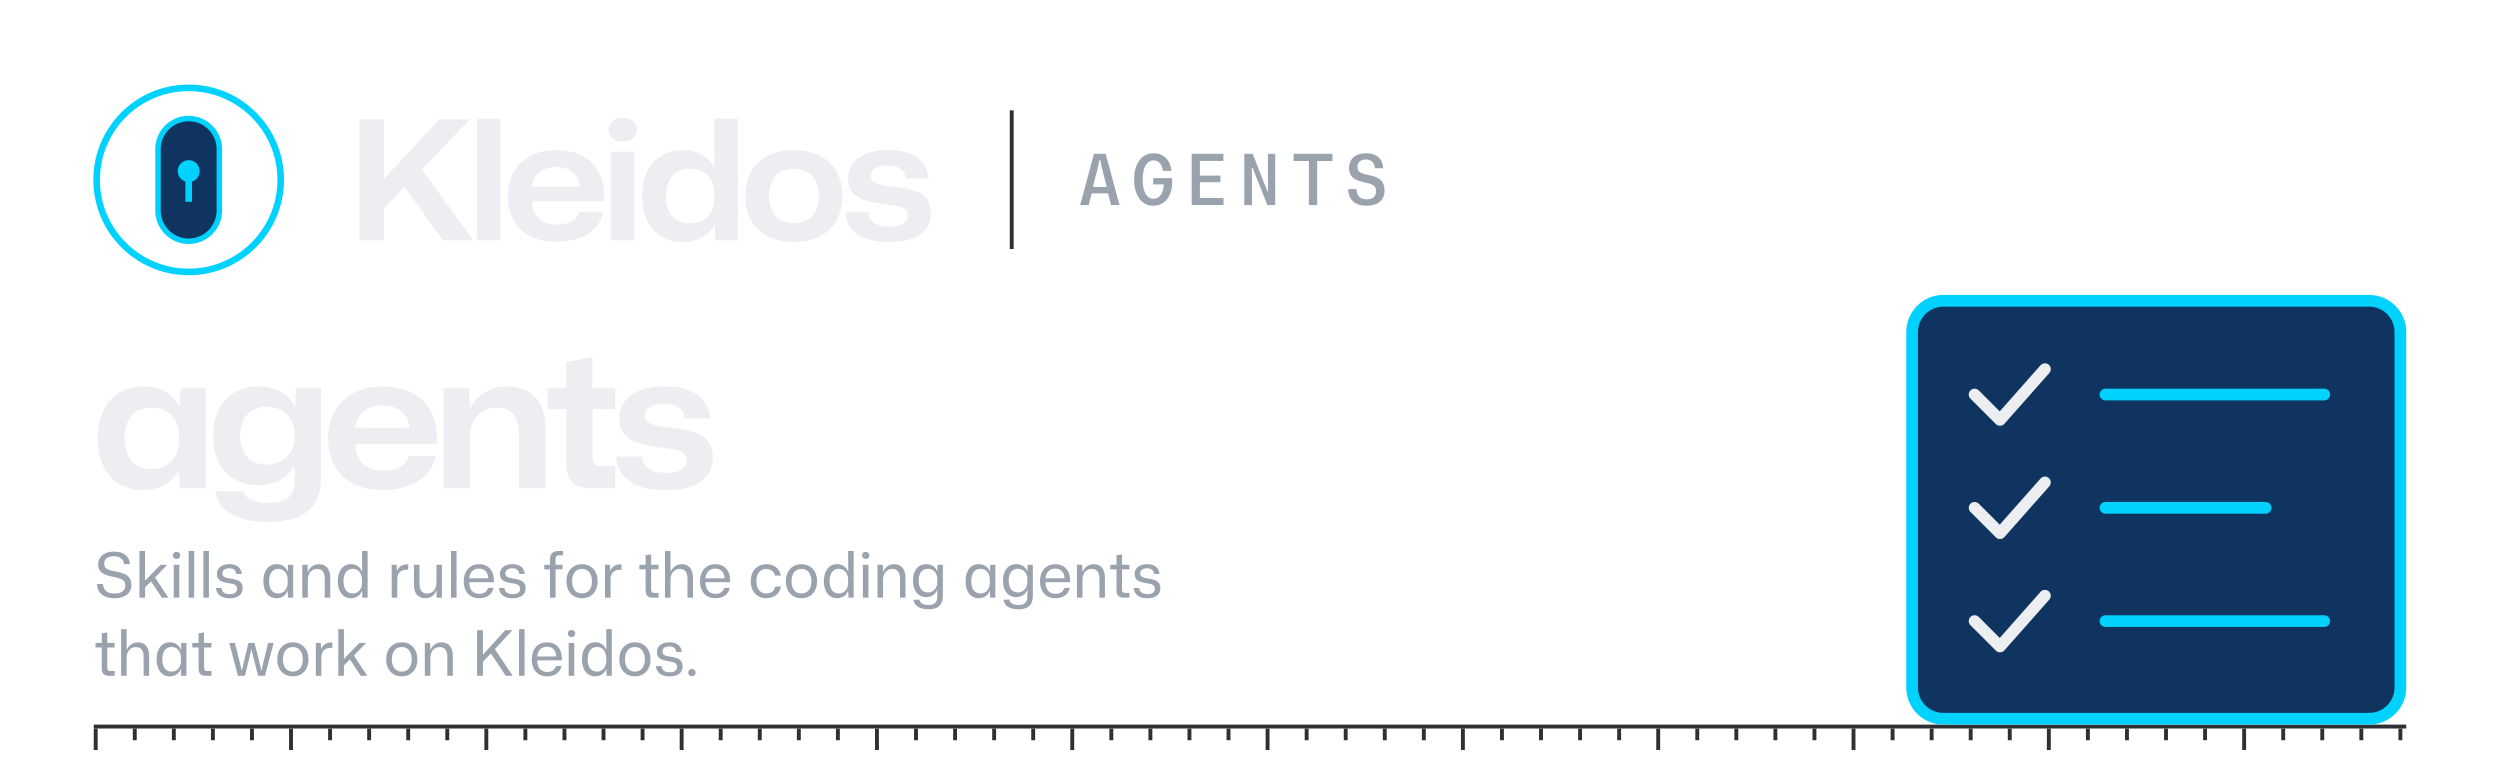
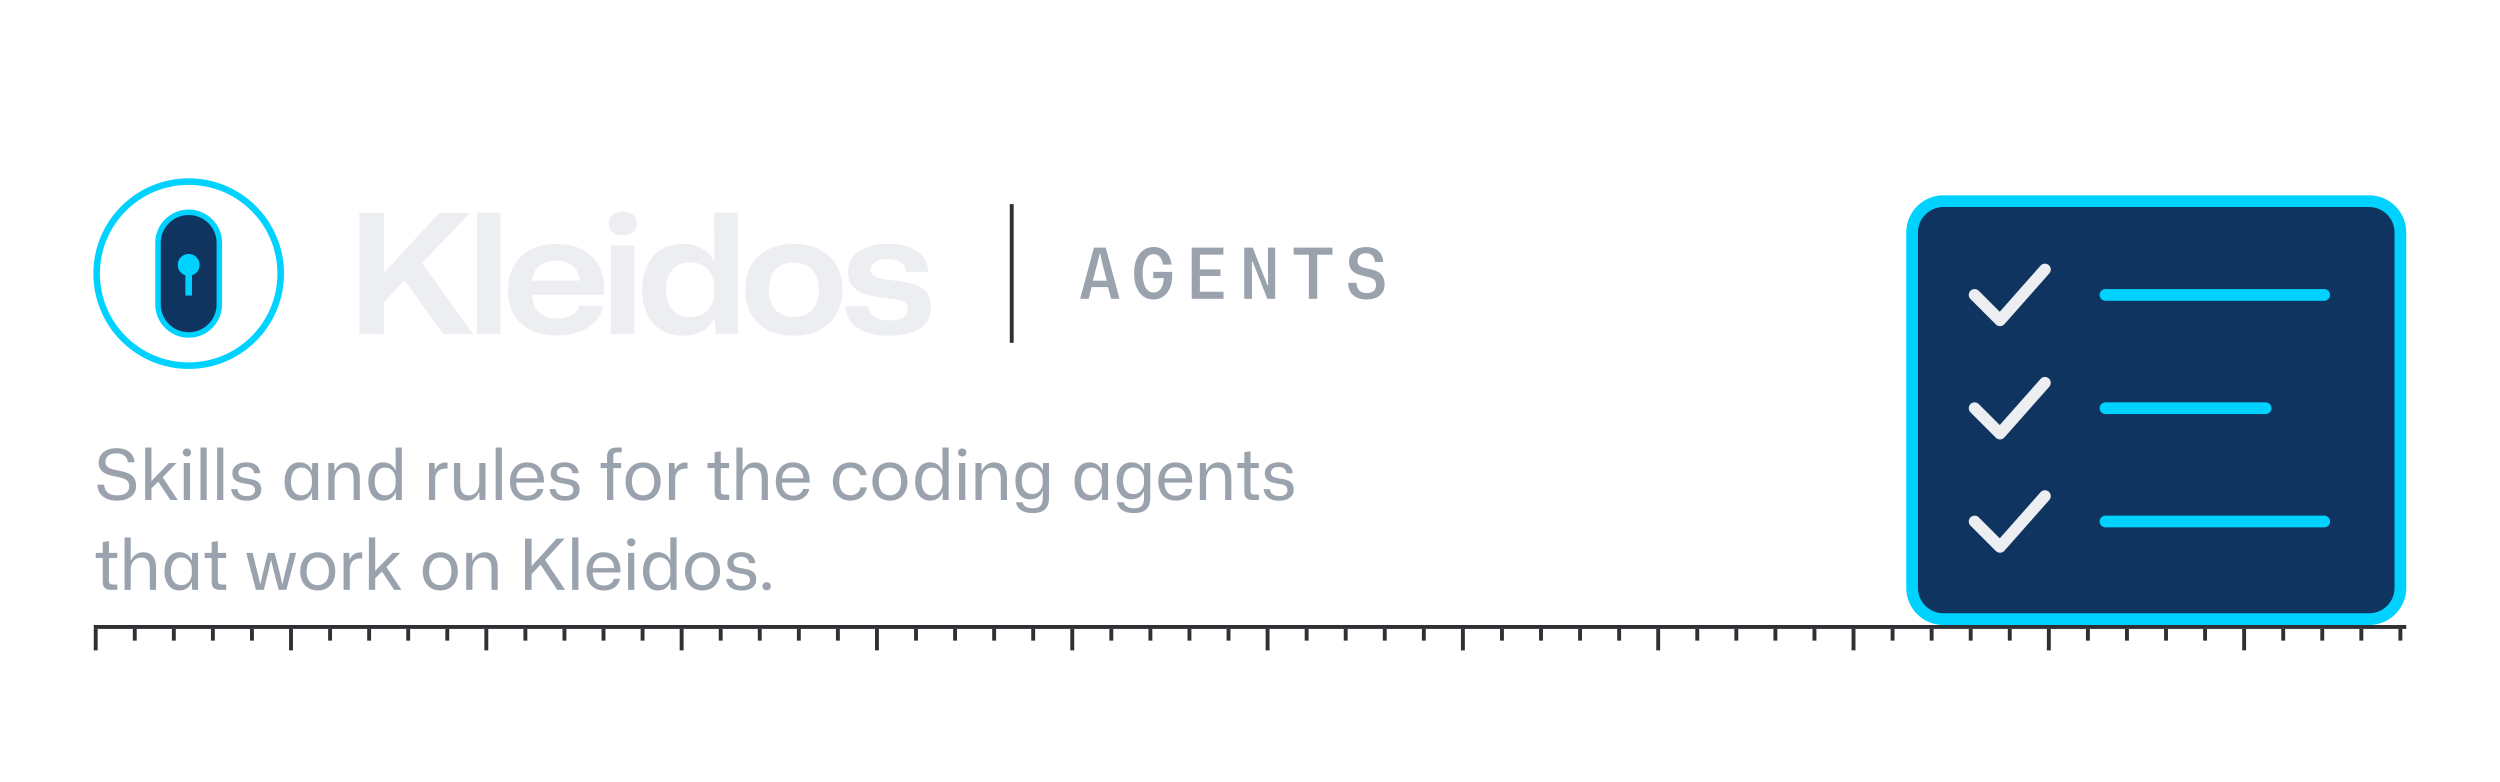
<svg xmlns="http://www.w3.org/2000/svg" viewBox="0 0 2560 800" width="1280" height="400" role="img" aria-labelledby="kl-readme-agents-dark-t kl-readme-agents-dark-d" lang="en">
  <g id="content">
-     <g id="lockup" transform="translate(81 72) scale(0.17)">
+     <g id="lockup" transform="translate(81 168) scale(0.17)">
      <g class="mark" transform="translate(660 660) scale(13.2)">
        <circle cx="0" cy="0" r="42" fill="none" stroke="#00D2FF" stroke-width="3" />
        <rect x="-14" y="-28" width="28" height="56" rx="14" fill="#0F3460" />
        <rect x="-14" y="-28" width="28" height="56" rx="14" fill="none" stroke="#00D2FF" stroke-width="2.5" />
        <circle cx="0" cy="-4" r="5" fill="#00D2FF" />
        <rect x="-1.5" y="-4" width="3" height="14" fill="#00D2FF" />
      </g>
      <path class="lettering" fill="#eceef1" transform="translate(1640 1024) scale(1 -1)" d="M321 323 186 181V358L529 729H714L425 427L734 0H552ZM48 729H196V0H48ZM757 732H898V0H757ZM943 264Q943 349 978.5 412Q1014 475 1080 509Q1146 543 1234 543Q1332 543 1399 504.5Q1466 466 1497.5 397Q1529 328 1522 236H1027L1091 258Q1083 180 1123 137Q1163 94 1239 94Q1291 94 1327 114.5Q1363 135 1374 171H1517Q1506 115 1468 74.5Q1430 34 1370.5 12.5Q1311 -9 1236 -9Q1145 -9 1078.5 25Q1012 59 977.5 120.5Q943 182 943 264ZM1078 321 1386 322 1377 309Q1376 371 1337.5 406.5Q1299 442 1233 442Q1189 442 1156.5 425.5Q1124 409 1105.5 379Q1087 349 1086 309ZM1563 534H1705V0H1563ZM1550 667Q1550 698 1573.5 718Q1597 738 1635 738Q1673 738 1696.5 718Q1720 698 1720 667Q1720 635 1696.5 615Q1673 595 1634 595Q1596 595 1573 615Q1550 635 1550 667ZM1752 267Q1752 351 1782 413.5Q1812 476 1867 509.5Q1922 543 1995 543Q2061 543 2111.5 515Q2162 487 2184 438H2187L2186 732H2328V0H2193L2189 95H2186Q2164 46 2113.5 18Q2063 -10 1994 -10Q1922 -10 1867 23.5Q1812 57 1782 119.5Q1752 182 1752 267ZM2186 250V283Q2186 326 2168.5 359.5Q2151 393 2118.5 412.5Q2086 432 2041 432Q1972 432 1933.5 388Q1895 344 1895 267Q1895 189 1933 145.5Q1971 102 2040 102Q2084 102 2117.5 120.5Q2151 139 2168.5 173Q2186 207 2186 250ZM2373 266Q2373 351 2408.5 413.5Q2444 476 2510 509.5Q2576 543 2665 543Q2753 543 2819.5 510Q2886 477 2922 414.5Q2958 352 2958 266Q2958 183 2922.5 120.5Q2887 58 2821 24Q2755 -10 2665 -10Q2578 -10 2511.5 23Q2445 56 2409 118.5Q2373 181 2373 266ZM2816 266Q2816 318 2798 355Q2780 392 2746 411.5Q2712 431 2665 431Q2619 431 2585 412Q2551 393 2533 355.5Q2515 318 2515 266Q2515 215 2533 178Q2551 141 2585 122Q2619 103 2665 103Q2712 103 2746 122Q2780 141 2798 177.5Q2816 214 2816 266ZM2975 169H3114Q3118 125 3150.5 103.5Q3183 82 3241 82Q3295 82 3323 99Q3351 116 3351 147Q3351 171 3339 184Q3327 197 3301.5 203.5Q3276 210 3223 216Q3138 226 3088.5 243.5Q3039 261 3015.5 292.5Q2992 324 2992 376Q2992 427 3021.5 464.5Q3051 502 3106 523Q3161 544 3237 544Q3308 544 3360.5 524Q3413 504 3442.5 465.5Q3472 427 3477 373H3340Q3336 413 3308 432Q3280 451 3232 451Q3184 451 3156.5 434.5Q3129 418 3129 388Q3129 367 3142.5 355Q3156 343 3183 336Q3210 329 3265 323Q3349 314 3397 297Q3445 280 3468 247Q3491 214 3491 160Q3491 79 3425 34.5Q3359 -10 3236 -10Q3156 -10 3098.5 11.5Q3041 33 3009.5 73Q2978 113 2975 169Z" />
    </g>
-     <line id="hairline" x1="1036" y1="113" x2="1036" y2="255" stroke="#2e3033" stroke-width="4" />
+     <line id="hairline" x1="1036" y1="209" x2="1036" y2="351" stroke="#2e3033" stroke-width="4" />
    <g id="label" aria-label="AGENTS">
-       <path fill="#9aa3ad" transform="translate(1104 210) scale(0.072 -0.072)" d="M392 729 589 0H468L425 166H192L150 0H29L225 729ZM334 542 315 641H304L283 542L210 258H408ZM796 364Q796 479 830.5 563Q865 647 927.5 692Q990 737 1073 737Q1146 737 1200.5 706Q1255 675 1288 618.5Q1321 562 1328 487H1206Q1197 558 1162 597Q1127 636 1073 636Q1026 636 991 604.5Q956 573 937 512Q918 451 918 365Q918 278 936.5 216.5Q955 155 989.5 122.5Q1024 90 1072 90Q1116 90 1149 116.5Q1182 143 1200 192Q1218 241 1218 309Q1218 327 1216 343L1267 294H1068V383H1338V326Q1338 224 1304 148.5Q1270 73 1209 32Q1148 -9 1069 -9Q984 -9 923 37.5Q862 84 829 168.5Q796 253 796 364ZM2066 729V628H1732V419H2024V325H1732V101H2068V0H1615V729ZM2483 729 2691 197H2702L2699 430V729H2803V0H2691L2482 528H2470L2473 310V0H2363V729ZM3065 627V729H3617V627H3400V0H3282V627ZM3840 228H3959Q3961 158 3997 120Q4033 82 4104 82Q4166 82 4201.5 110.5Q4237 139 4237 193Q4237 234 4222 257.5Q4207 281 4173 295.5Q4139 310 4076 322Q3998 338 3950 362Q3902 386 3877.5 426Q3853 466 3853 527Q3853 625 3918.5 681Q3984 737 4098 737Q4171 737 4225 711Q4279 685 4308 636.5Q4337 588 4338 524H4220Q4218 583 4184.5 615.5Q4151 648 4091 648Q4036 648 4004.5 620Q3973 592 3973 543Q3973 507 3987.5 486Q4002 465 4037 451.5Q4072 438 4139 425Q4213 411 4259.5 387Q4306 363 4332 318Q4358 273 4358 203Q4358 106 4291 48.5Q4224 -9 4100 -9Q4015 -9 3957 21Q3899 51 3870 103.5Q3841 156 3840 228Z" />
-     </g>
-     <g id="title" aria-label="agents">
-       <path fill="#eceef1" transform="translate(96 500) scale(0.192 -0.192)" d="M21 267Q21 351 51 413.5Q81 476 135.5 509.5Q190 543 262 543Q332 543 382.5 514.5Q433 486 456 437H458L463 534H597V0H459L456 99H454Q431 48 379.5 19.5Q328 -9 262 -9Q189 -9 134.5 24Q80 57 50.5 120Q21 183 21 267ZM455 251V283Q455 324 437 358Q419 392 385.5 411.5Q352 431 308 431Q241 431 202.5 388.5Q164 346 164 267Q164 215 181.5 178Q199 141 231.5 121.5Q264 102 308 102Q352 102 385.5 122Q419 142 437 176Q455 210 455 251ZM649 -16H799Q808 -48 841.5 -63.5Q875 -79 932 -79Q1003 -79 1037 -51.5Q1071 -24 1071 34V121H1069Q1046 72 994.5 44.5Q943 17 875 17Q804 17 749.5 48.5Q695 80 666 139.5Q637 199 637 279Q637 360 667 419.5Q697 479 751.5 511Q806 543 877 543Q944 543 995 515.5Q1046 488 1071 439H1074L1078 534H1212V54Q1212 -27 1179.5 -78.5Q1147 -130 1083.5 -154.5Q1020 -179 926 -179Q803 -179 731 -136.5Q659 -94 649 -16ZM1071 268V292Q1071 332 1052.5 364.5Q1034 397 1000.5 416Q967 435 925 435Q880 435 847.5 416.5Q815 398 797.5 363Q780 328 780 280Q780 206 818 166Q856 126 923 126Q966 126 999.5 145Q1033 164 1052 196.5Q1071 229 1071 268ZM1250 264Q1250 349 1285.5 412Q1321 475 1387 509Q1453 543 1541 543Q1639 543 1706 504.5Q1773 466 1804.5 397Q1836 328 1829 236H1334L1398 258Q1390 180 1430 137Q1470 94 1546 94Q1598 94 1634 114.5Q1670 135 1681 171H1824Q1813 115 1775 74.5Q1737 34 1677.5 12.5Q1618 -9 1543 -9Q1452 -9 1385.5 25Q1319 59 1284.5 120.5Q1250 182 1250 264ZM1385 321 1693 322 1684 309Q1683 371 1644.5 406.5Q1606 442 1540 442Q1496 442 1463.5 425.5Q1431 409 1412.5 379Q1394 349 1393 309ZM1866 534H2002L2007 427H2010Q2035 481 2086 512Q2137 543 2201 543Q2300 543 2355 486Q2410 429 2410 307V0H2268V277Q2268 355 2240 392.5Q2212 430 2150 430Q2108 430 2075.5 411Q2043 392 2025 357.5Q2007 323 2007 278V0H1866ZM2520 133V423H2420V534H2520V675L2659 699V534H2782V423H2660V166Q2660 140 2671.5 129Q2683 118 2708 118H2782V0H2652Q2585 0 2552.5 33Q2520 66 2520 133ZM2786 169H2925Q2929 125 2961.5 103.5Q2994 82 3052 82Q3106 82 3134 99Q3162 116 3162 147Q3162 171 3150 184Q3138 197 3112.5 203.5Q3087 210 3034 216Q2949 226 2899.5 243.5Q2850 261 2826.5 292.5Q2803 324 2803 376Q2803 427 2832.5 464.5Q2862 502 2917 523Q2972 544 3048 544Q3119 544 3171.5 524Q3224 504 3253.5 465.5Q3283 427 3288 373H3151Q3147 413 3119 432Q3091 451 3043 451Q2995 451 2967.5 434.5Q2940 418 2940 388Q2940 367 2953.5 355Q2967 343 2994 336Q3021 329 3076 323Q3160 314 3208 297Q3256 280 3279 247Q3302 214 3302 160Q3302 79 3236 34.5Q3170 -10 3047 -10Q2967 -10 2909.5 11.5Q2852 33 2820.5 73Q2789 113 2786 169Z" />
+       <path fill="#9aa3ad" transform="translate(1104 306) scale(0.072 -0.072)" d="M392 729 589 0H468L425 166H192L150 0H29L225 729ZM334 542 315 641H304L283 542L210 258H408ZM796 364Q796 479 830.5 563Q865 647 927.5 692Q990 737 1073 737Q1146 737 1200.5 706Q1255 675 1288 618.5Q1321 562 1328 487H1206Q1197 558 1162 597Q1127 636 1073 636Q1026 636 991 604.5Q956 573 937 512Q918 451 918 365Q918 278 936.5 216.5Q955 155 989.5 122.5Q1024 90 1072 90Q1116 90 1149 116.5Q1182 143 1200 192Q1218 241 1218 309Q1218 327 1216 343L1267 294H1068V383H1338V326Q1338 224 1304 148.5Q1270 73 1209 32Q1148 -9 1069 -9Q984 -9 923 37.5Q862 84 829 168.5Q796 253 796 364ZM2066 729V628H1732V419H2024V325H1732V101H2068V0H1615V729ZM2483 729 2691 197H2702L2699 430V729H2803V0H2691L2482 528H2470L2473 310V0H2363V729ZM3065 627V729H3617V627H3400V0H3282V627ZM3840 228H3959Q3961 158 3997 120Q4033 82 4104 82Q4166 82 4201.5 110.5Q4237 139 4237 193Q4237 234 4222 257.5Q4207 281 4173 295.5Q4139 310 4076 322Q3998 338 3950 362Q3902 386 3877.5 426Q3853 466 3853 527Q3853 625 3918.5 681Q3984 737 4098 737Q4171 737 4225 711Q4279 685 4308 636.5Q4337 588 4338 524H4220Q4218 583 4184.5 615.5Q4151 648 4091 648Q4036 648 4004.5 620Q3973 592 3973 543Q3973 507 3987.5 486Q4002 465 4037 451.5Q4072 438 4139 425Q4213 411 4259.5 387Q4306 363 4332 318Q4358 273 4358 203Q4358 106 4291 48.5Q4224 -9 4100 -9Q4015 -9 3957 21Q3899 51 3870 103.5Q3841 156 3840 228Z" />
    </g>
    <g id="line.0" aria-label="Skills and rules for the coding agents">
-       <path fill="#9aa3ad" transform="translate(96 612) scale(0.064 -0.064)" d="M51 218H147Q153 145 198.5 105.5Q244 66 334 66Q414 66 459.5 99Q505 132 505 192Q505 235 486.5 261Q468 287 427.5 303.5Q387 320 313 333Q228 349 176 372Q124 395 97 434Q70 473 70 534Q70 595 101.5 641Q133 687 190.5 712Q248 737 325 737Q402 737 457.5 712.5Q513 688 544 643Q575 598 580 536H485Q477 599 434.5 631Q392 663 321 663Q249 663 208 631.5Q167 600 167 546Q167 506 185 483Q203 460 243 445.5Q283 431 360 417Q441 402 492 379.5Q543 357 572.5 314Q602 271 602 199Q602 136 569.5 89Q537 42 476 16.5Q415 -9 331 -9Q242 -9 180 19.5Q118 48 86.5 98.5Q55 149 51 218ZM950 211 910 270 974 333 1194 0H1090ZM731 746H821V269L866 318L1069 526H1177L971 313L927 271L821 165V0H731ZM1280 526H1369V0H1280ZM1266 676Q1266 701 1283 717Q1300 733 1325 733Q1351 733 1367.5 717Q1384 701 1384 676Q1384 651 1367.5 635Q1351 619 1325 619Q1300 619 1283 635Q1266 651 1266 676ZM1518 746H1607V0H1518ZM1754 746H1843V0H1754ZM1955 155H2043Q2049 104 2083.5 80Q2118 56 2175 56Q2232 56 2262.5 78Q2293 100 2293 141Q2293 170 2280 187.5Q2267 205 2240 214.5Q2213 224 2163 231Q2095 241 2053.5 257.5Q2012 274 1991.5 303.5Q1971 333 1971 380Q1971 427 1995.5 462Q2020 497 2065.5 516.5Q2111 536 2170 536Q2228 536 2271.5 517.5Q2315 499 2339.5 464Q2364 429 2368 380H2280Q2275 426 2246 448Q2217 470 2168 470Q2117 470 2087.5 448Q2058 426 2058 389Q2058 362 2071.5 346Q2085 330 2114 321Q2143 312 2194 304Q2259 295 2299 278.5Q2339 262 2360.5 231Q2382 200 2382 148Q2382 73 2326.5 31.5Q2271 -10 2173 -10Q2108 -10 2060.5 10Q2013 30 1986 67.5Q1959 105 1955 155ZM2714 263Q2714 347 2740 408.5Q2766 470 2813.5 503Q2861 536 2924 536Q2988 536 3035 504.5Q3082 473 3101 418H3104L3107 526H3191V0H3107L3104 110H3101Q3082 55 3035 23Q2988 -9 2924 -9Q2861 -9 2813.5 24Q2766 57 2740 118.5Q2714 180 2714 263ZM3103 238V288Q3103 334 3085 373.5Q3067 413 3033 437Q2999 461 2954 461Q2884 461 2844.5 409Q2805 357 2805 263Q2805 202 2822.5 157.5Q2840 113 2874 90Q2908 67 2953 67Q2998 67 3032 90Q3066 113 3084.5 152.5Q3103 192 3103 238ZM3336 526H3421L3424 416H3429Q3451 473 3498.5 504Q3546 535 3604 535Q3687 535 3735.5 480.5Q3784 426 3784 313V0H3696V294Q3696 379 3666 419Q3636 459 3573 459Q3529 459 3495.5 437.5Q3462 416 3443.5 376.5Q3425 337 3425 287V0H3336ZM3905 263Q3905 347 3931 408.5Q3957 470 4004.5 503Q4052 536 4115 536Q4179 536 4225.5 504.5Q4272 473 4290 419H4294L4293 746H4382V0H4298L4295 108H4290Q4272 54 4225.5 22.5Q4179 -9 4115 -9Q4052 -9 4004.5 24Q3957 57 3931 118.5Q3905 180 3905 263ZM4293 237V289Q4293 335 4275.5 374.5Q4258 414 4224.5 437.5Q4191 461 4145 461Q4075 461 4035.5 409Q3996 357 3996 263Q3996 171 4035 119Q4074 67 4144 67Q4190 67 4223.5 90Q4257 113 4275 152Q4293 191 4293 237ZM4767 526H4847L4852 429H4855Q4872 478 4912.5 505.5Q4953 533 5008 533Q5020 533 5032 532V446Q5019 447 5007 447Q4962 447 4929 431Q4896 415 4877.5 383.5Q4859 352 4856 308V0H4767ZM5123 201V526H5212V223Q5212 146 5242 106Q5272 66 5336 66Q5379 66 5412.5 88Q5446 110 5464.5 150.5Q5483 191 5483 244V526H5571V0H5487L5483 112H5479Q5459 55 5412.5 23Q5366 -9 5305 -9Q5219 -9 5171 45Q5123 99 5123 201ZM5716 746H5805V0H5716ZM5920 261Q5920 344 5949.5 405.5Q5979 467 6034 501Q6089 535 6163 535Q6244 535 6299 499Q6354 463 6380 398Q6406 333 6402 247H5978L6008 259Q6006 164 6048.5 112.5Q6091 61 6166 61Q6222 61 6258.5 86Q6295 111 6309 157H6396Q6386 105 6355 67.5Q6324 30 6275.5 10.5Q6227 -9 6166 -9Q6090 -9 6034.5 24.5Q5979 58 5949.5 119Q5920 180 5920 261ZM6000 309H6322L6313 296Q6313 378 6272.5 421.5Q6232 465 6163 465Q6118 465 6083.5 445Q6049 425 6029.5 387.5Q6010 350 6008 298ZM6483 155H6571Q6577 104 6611.5 80Q6646 56 6703 56Q6760 56 6790.5 78Q6821 100 6821 141Q6821 170 6808 187.5Q6795 205 6768 214.5Q6741 224 6691 231Q6623 241 6581.5 257.5Q6540 274 6519.5 303.5Q6499 333 6499 380Q6499 427 6523.5 462Q6548 497 6593.5 516.5Q6639 536 6698 536Q6756 536 6799.5 517.5Q6843 499 6867.5 464Q6892 429 6896 380H6808Q6803 426 6774 448Q6745 470 6696 470Q6645 470 6615.5 448Q6586 426 6586 389Q6586 362 6599.5 346Q6613 330 6642 321Q6671 312 6722 304Q6787 295 6827 278.5Q6867 262 6888.5 231Q6910 200 6910 148Q6910 73 6854.5 31.5Q6799 -10 6701 -10Q6636 -10 6588.5 10Q6541 30 6514 67.5Q6487 105 6483 155ZM7300 453H7209V526H7300V620Q7300 682 7334.5 714Q7369 746 7433 746H7509V678H7450Q7417 678 7403 663Q7389 648 7389 615V526H7500V453H7389V0H7300ZM7563 262Q7563 343 7593.5 404.5Q7624 466 7680.5 500.5Q7737 535 7813 535Q7887 535 7943 501.5Q7999 468 8030.5 406.5Q8062 345 8062 263Q8062 182 8031.5 120.5Q8001 59 7944.5 25Q7888 -9 7813 -9Q7739 -9 7682 24.5Q7625 58 7594 119.5Q7563 181 7563 262ZM7971 263Q7971 324 7951.5 368.5Q7932 413 7896.5 436.5Q7861 460 7813 460Q7765 460 7729 436.5Q7693 413 7673.5 368.5Q7654 324 7654 262Q7654 202 7673 157.5Q7692 113 7728 90Q7764 67 7812 67Q7860 67 7896 90Q7932 113 7951.5 157Q7971 201 7971 263ZM8180 526H8260L8265 429H8268Q8285 478 8325.5 505.5Q8366 533 8421 533Q8433 533 8445 532V446Q8432 447 8420 447Q8375 447 8342 431Q8309 415 8290.5 383.5Q8272 352 8269 308V0H8180ZM8830 116V453H8730V526H8830V680L8918 693V526H9036V453H8918V131Q8918 101 8931.5 88.5Q8945 76 8972 76H9037V0H8943Q8886 0 8858 28Q8830 56 8830 116ZM9140 746H9228V418H9232Q9255 473 9302 504Q9349 535 9407 535Q9492 535 9540 480.5Q9588 426 9588 313V0H9500V293Q9500 378 9470 418.5Q9440 459 9377 459Q9333 459 9299 437Q9265 415 9246.5 375.5Q9228 336 9228 286V0H9140ZM9700 261Q9700 344 9729.5 405.5Q9759 467 9814 501Q9869 535 9943 535Q10024 535 10079 499Q10134 463 10160 398Q10186 333 10182 247H9758L9788 259Q9786 164 9828.5 112.5Q9871 61 9946 61Q10002 61 10038.5 86Q10075 111 10089 157H10176Q10166 105 10135 67.5Q10104 30 10055.5 10.5Q10007 -9 9946 -9Q9870 -9 9814.5 24.5Q9759 58 9729.5 119Q9700 180 9700 261ZM9780 309H10102L10093 296Q10093 378 10052.5 421.5Q10012 465 9943 465Q9898 465 9863.5 445Q9829 425 9809.5 387.5Q9790 350 9788 298ZM10512 262Q10512 343 10543 405Q10574 467 10631 501Q10688 535 10764 535Q10825 535 10874 512.5Q10923 490 10953.5 449Q10984 408 10992 353H10902Q10889 404 10852 431.5Q10815 459 10761 459Q10711 459 10675.5 434.5Q10640 410 10621 366Q10602 322 10602 262Q10602 201 10621.5 157Q10641 113 10676.5 90Q10712 67 10760 67Q10818 67 10856 96.5Q10894 126 10904 179H10994Q10986 122 10954.5 79.5Q10923 37 10873 14Q10823 -9 10760 -9Q10686 -9 10629.5 25Q10573 59 10542.5 120Q10512 181 10512 262ZM11074 262Q11074 343 11104.5 404.5Q11135 466 11191.5 500.5Q11248 535 11324 535Q11398 535 11454 501.5Q11510 468 11541.5 406.5Q11573 345 11573 263Q11573 182 11542.5 120.5Q11512 59 11455.5 25Q11399 -9 11324 -9Q11250 -9 11193 24.5Q11136 58 11105 119.5Q11074 181 11074 262ZM11482 263Q11482 324 11462.5 368.5Q11443 413 11407.5 436.5Q11372 460 11324 460Q11276 460 11240 436.5Q11204 413 11184.5 368.5Q11165 324 11165 262Q11165 202 11184 157.5Q11203 113 11239 90Q11275 67 11323 67Q11371 67 11407 90Q11443 113 11462.5 157Q11482 201 11482 263ZM11682 263Q11682 347 11708 408.5Q11734 470 11781.5 503Q11829 536 11892 536Q11956 536 12002.5 504.5Q12049 473 12067 419H12071L12070 746H12159V0H12075L12072 108H12067Q12049 54 12002.5 22.5Q11956 -9 11892 -9Q11829 -9 11781.5 24Q11734 57 11708 118.5Q11682 180 11682 263ZM12070 237V289Q12070 335 12052.5 374.5Q12035 414 12001.5 437.5Q11968 461 11922 461Q11852 461 11812.5 409Q11773 357 11773 263Q11773 171 11812 119Q11851 67 11921 67Q11967 67 12000.5 90Q12034 113 12052 152Q12070 191 12070 237ZM12306 526H12395V0H12306ZM12292 676Q12292 701 12309 717Q12326 733 12351 733Q12377 733 12393.5 717Q12410 701 12410 676Q12410 651 12393.5 635Q12377 619 12351 619Q12326 619 12309 635Q12292 651 12292 676ZM12540 526H12625L12628 416H12633Q12655 473 12702.5 504Q12750 535 12808 535Q12891 535 12939.5 480.5Q12988 426 12988 313V0H12900V294Q12900 379 12870 419Q12840 459 12777 459Q12733 459 12699.5 437.5Q12666 416 12647.5 376.5Q12629 337 12629 287V0H12540ZM13116 -32H13210Q13219 -75 13256.5 -96Q13294 -117 13358 -117Q13431 -117 13464 -83.5Q13497 -50 13497 25L13498 122H13494Q13475 70 13428 39.5Q13381 9 13317 9Q13255 9 13207.5 40.5Q13160 72 13134 131.5Q13108 191 13108 272Q13108 354 13134 413.5Q13160 473 13207.5 504.5Q13255 536 13317 536Q13381 536 13428.5 506Q13476 476 13495 424H13499L13501 526H13586V36Q13586 -43 13559.5 -92Q13533 -141 13482.5 -163.5Q13432 -186 13356 -186Q13250 -186 13188.5 -146.5Q13127 -107 13116 -32ZM13497 249V299Q13497 342 13479 379.5Q13461 417 13427 439.5Q13393 462 13347 462Q13302 462 13268.5 440Q13235 418 13217 375Q13199 332 13199 272Q13199 182 13238.5 133Q13278 84 13347 84Q13392 84 13426 106.5Q13460 129 13478.5 167Q13497 205 13497 249ZM13949 263Q13949 347 13975 408.5Q14001 470 14048.5 503Q14096 536 14159 536Q14223 536 14270 504.5Q14317 473 14336 418H14339L14342 526H14426V0H14342L14339 110H14336Q14317 55 14270 23Q14223 -9 14159 -9Q14096 -9 14048.5 24Q14001 57 13975 118.5Q13949 180 13949 263ZM14338 238V288Q14338 334 14320 373.5Q14302 413 14268 437Q14234 461 14189 461Q14119 461 14079.5 409Q14040 357 14040 263Q14040 202 14057.5 157.5Q14075 113 14109 90Q14143 67 14188 67Q14233 67 14267 90Q14301 113 14319.5 152.5Q14338 192 14338 238ZM14556 -32H14650Q14659 -75 14696.5 -96Q14734 -117 14798 -117Q14871 -117 14904 -83.5Q14937 -50 14937 25L14938 122H14934Q14915 70 14868 39.5Q14821 9 14757 9Q14695 9 14647.5 40.5Q14600 72 14574 131.5Q14548 191 14548 272Q14548 354 14574 413.5Q14600 473 14647.5 504.5Q14695 536 14757 536Q14821 536 14868.5 506Q14916 476 14935 424H14939L14941 526H15026V36Q15026 -43 14999.5 -92Q14973 -141 14922.5 -163.5Q14872 -186 14796 -186Q14690 -186 14628.5 -146.5Q14567 -107 14556 -32ZM14937 249V299Q14937 342 14919 379.5Q14901 417 14867 439.5Q14833 462 14787 462Q14742 462 14708.5 440Q14675 418 14657 375Q14639 332 14639 272Q14639 182 14678.5 133Q14718 84 14787 84Q14832 84 14866 106.5Q14900 129 14918.5 167Q14937 205 14937 249ZM15140 261Q15140 344 15169.5 405.5Q15199 467 15254 501Q15309 535 15383 535Q15464 535 15519 499Q15574 463 15600 398Q15626 333 15622 247H15198L15228 259Q15226 164 15268.5 112.5Q15311 61 15386 61Q15442 61 15478.5 86Q15515 111 15529 157H15616Q15606 105 15575 67.5Q15544 30 15495.5 10.5Q15447 -9 15386 -9Q15310 -9 15254.5 24.5Q15199 58 15169.5 119Q15140 180 15140 261ZM15220 309H15542L15533 296Q15533 378 15492.5 421.5Q15452 465 15383 465Q15338 465 15303.5 445Q15269 425 15249.5 387.5Q15230 350 15228 298ZM15731 526H15816L15819 416H15824Q15846 473 15893.5 504Q15941 535 15999 535Q16082 535 16130.5 480.5Q16179 426 16179 313V0H16091V294Q16091 379 16061 419Q16031 459 15968 459Q15924 459 15890.5 437.5Q15857 416 15838.5 376.5Q15820 337 15820 287V0H15731ZM16364 116V453H16264V526H16364V680L16452 693V526H16570V453H16452V131Q16452 101 16465.5 88.5Q16479 76 16506 76H16571V0H16477Q16420 0 16392 28Q16364 56 16364 116ZM16639 155H16727Q16733 104 16767.5 80Q16802 56 16859 56Q16916 56 16946.5 78Q16977 100 16977 141Q16977 170 16964 187.5Q16951 205 16924 214.5Q16897 224 16847 231Q16779 241 16737.5 257.5Q16696 274 16675.5 303.5Q16655 333 16655 380Q16655 427 16679.5 462Q16704 497 16749.5 516.5Q16795 536 16854 536Q16912 536 16955.5 517.5Q16999 499 17023.5 464Q17048 429 17052 380H16964Q16959 426 16930 448Q16901 470 16852 470Q16801 470 16771.5 448Q16742 426 16742 389Q16742 362 16755.5 346Q16769 330 16798 321Q16827 312 16878 304Q16943 295 16983 278.5Q17023 262 17044.5 231Q17066 200 17066 148Q17066 73 17010.5 31.5Q16955 -10 16857 -10Q16792 -10 16744.5 10Q16697 30 16670 67.5Q16643 105 16639 155Z" />
+       <path fill="#9aa3ad" transform="translate(96 512) scale(0.072 -0.072)" d="M51 218H147Q153 145 198.5 105.5Q244 66 334 66Q414 66 459.5 99Q505 132 505 192Q505 235 486.5 261Q468 287 427.5 303.5Q387 320 313 333Q228 349 176 372Q124 395 97 434Q70 473 70 534Q70 595 101.5 641Q133 687 190.5 712Q248 737 325 737Q402 737 457.5 712.5Q513 688 544 643Q575 598 580 536H485Q477 599 434.5 631Q392 663 321 663Q249 663 208 631.5Q167 600 167 546Q167 506 185 483Q203 460 243 445.5Q283 431 360 417Q441 402 492 379.5Q543 357 572.5 314Q602 271 602 199Q602 136 569.5 89Q537 42 476 16.5Q415 -9 331 -9Q242 -9 180 19.5Q118 48 86.5 98.5Q55 149 51 218ZM950 211 910 270 974 333 1194 0H1090ZM731 746H821V269L866 318L1069 526H1177L971 313L927 271L821 165V0H731ZM1280 526H1369V0H1280ZM1266 676Q1266 701 1283 717Q1300 733 1325 733Q1351 733 1367.5 717Q1384 701 1384 676Q1384 651 1367.5 635Q1351 619 1325 619Q1300 619 1283 635Q1266 651 1266 676ZM1518 746H1607V0H1518ZM1754 746H1843V0H1754ZM1955 155H2043Q2049 104 2083.5 80Q2118 56 2175 56Q2232 56 2262.5 78Q2293 100 2293 141Q2293 170 2280 187.5Q2267 205 2240 214.5Q2213 224 2163 231Q2095 241 2053.5 257.5Q2012 274 1991.5 303.5Q1971 333 1971 380Q1971 427 1995.5 462Q2020 497 2065.5 516.5Q2111 536 2170 536Q2228 536 2271.5 517.5Q2315 499 2339.5 464Q2364 429 2368 380H2280Q2275 426 2246 448Q2217 470 2168 470Q2117 470 2087.5 448Q2058 426 2058 389Q2058 362 2071.5 346Q2085 330 2114 321Q2143 312 2194 304Q2259 295 2299 278.5Q2339 262 2360.5 231Q2382 200 2382 148Q2382 73 2326.5 31.5Q2271 -10 2173 -10Q2108 -10 2060.5 10Q2013 30 1986 67.5Q1959 105 1955 155ZM2714 263Q2714 347 2740 408.5Q2766 470 2813.5 503Q2861 536 2924 536Q2988 536 3035 504.5Q3082 473 3101 418H3104L3107 526H3191V0H3107L3104 110H3101Q3082 55 3035 23Q2988 -9 2924 -9Q2861 -9 2813.5 24Q2766 57 2740 118.5Q2714 180 2714 263ZM3103 238V288Q3103 334 3085 373.5Q3067 413 3033 437Q2999 461 2954 461Q2884 461 2844.5 409Q2805 357 2805 263Q2805 202 2822.5 157.5Q2840 113 2874 90Q2908 67 2953 67Q2998 67 3032 90Q3066 113 3084.5 152.5Q3103 192 3103 238ZM3336 526H3421L3424 416H3429Q3451 473 3498.5 504Q3546 535 3604 535Q3687 535 3735.5 480.5Q3784 426 3784 313V0H3696V294Q3696 379 3666 419Q3636 459 3573 459Q3529 459 3495.5 437.5Q3462 416 3443.5 376.5Q3425 337 3425 287V0H3336ZM3905 263Q3905 347 3931 408.5Q3957 470 4004.5 503Q4052 536 4115 536Q4179 536 4225.5 504.5Q4272 473 4290 419H4294L4293 746H4382V0H4298L4295 108H4290Q4272 54 4225.5 22.5Q4179 -9 4115 -9Q4052 -9 4004.5 24Q3957 57 3931 118.5Q3905 180 3905 263ZM4293 237V289Q4293 335 4275.5 374.5Q4258 414 4224.5 437.5Q4191 461 4145 461Q4075 461 4035.5 409Q3996 357 3996 263Q3996 171 4035 119Q4074 67 4144 67Q4190 67 4223.5 90Q4257 113 4275 152Q4293 191 4293 237ZM4767 526H4847L4852 429H4855Q4872 478 4912.5 505.5Q4953 533 5008 533Q5020 533 5032 532V446Q5019 447 5007 447Q4962 447 4929 431Q4896 415 4877.5 383.5Q4859 352 4856 308V0H4767ZM5123 201V526H5212V223Q5212 146 5242 106Q5272 66 5336 66Q5379 66 5412.5 88Q5446 110 5464.5 150.5Q5483 191 5483 244V526H5571V0H5487L5483 112H5479Q5459 55 5412.5 23Q5366 -9 5305 -9Q5219 -9 5171 45Q5123 99 5123 201ZM5716 746H5805V0H5716ZM5920 261Q5920 344 5949.5 405.5Q5979 467 6034 501Q6089 535 6163 535Q6244 535 6299 499Q6354 463 6380 398Q6406 333 6402 247H5978L6008 259Q6006 164 6048.5 112.5Q6091 61 6166 61Q6222 61 6258.5 86Q6295 111 6309 157H6396Q6386 105 6355 67.5Q6324 30 6275.5 10.5Q6227 -9 6166 -9Q6090 -9 6034.5 24.5Q5979 58 5949.5 119Q5920 180 5920 261ZM6000 309H6322L6313 296Q6313 378 6272.5 421.5Q6232 465 6163 465Q6118 465 6083.5 445Q6049 425 6029.5 387.5Q6010 350 6008 298ZM6483 155H6571Q6577 104 6611.5 80Q6646 56 6703 56Q6760 56 6790.5 78Q6821 100 6821 141Q6821 170 6808 187.5Q6795 205 6768 214.5Q6741 224 6691 231Q6623 241 6581.5 257.5Q6540 274 6519.5 303.5Q6499 333 6499 380Q6499 427 6523.5 462Q6548 497 6593.5 516.5Q6639 536 6698 536Q6756 536 6799.5 517.5Q6843 499 6867.5 464Q6892 429 6896 380H6808Q6803 426 6774 448Q6745 470 6696 470Q6645 470 6615.5 448Q6586 426 6586 389Q6586 362 6599.5 346Q6613 330 6642 321Q6671 312 6722 304Q6787 295 6827 278.5Q6867 262 6888.5 231Q6910 200 6910 148Q6910 73 6854.5 31.5Q6799 -10 6701 -10Q6636 -10 6588.5 10Q6541 30 6514 67.5Q6487 105 6483 155ZM7300 453H7209V526H7300V620Q7300 682 7334.5 714Q7369 746 7433 746H7509V678H7450Q7417 678 7403 663Q7389 648 7389 615V526H7500V453H7389V0H7300ZM7563 262Q7563 343 7593.5 404.5Q7624 466 7680.5 500.5Q7737 535 7813 535Q7887 535 7943 501.5Q7999 468 8030.5 406.5Q8062 345 8062 263Q8062 182 8031.5 120.5Q8001 59 7944.5 25Q7888 -9 7813 -9Q7739 -9 7682 24.5Q7625 58 7594 119.5Q7563 181 7563 262ZM7971 263Q7971 324 7951.5 368.5Q7932 413 7896.5 436.5Q7861 460 7813 460Q7765 460 7729 436.5Q7693 413 7673.5 368.5Q7654 324 7654 262Q7654 202 7673 157.5Q7692 113 7728 90Q7764 67 7812 67Q7860 67 7896 90Q7932 113 7951.5 157Q7971 201 7971 263ZM8180 526H8260L8265 429H8268Q8285 478 8325.5 505.5Q8366 533 8421 533Q8433 533 8445 532V446Q8432 447 8420 447Q8375 447 8342 431Q8309 415 8290.5 383.5Q8272 352 8269 308V0H8180ZM8830 116V453H8730V526H8830V680L8918 693V526H9036V453H8918V131Q8918 101 8931.5 88.5Q8945 76 8972 76H9037V0H8943Q8886 0 8858 28Q8830 56 8830 116ZM9140 746H9228V418H9232Q9255 473 9302 504Q9349 535 9407 535Q9492 535 9540 480.5Q9588 426 9588 313V0H9500V293Q9500 378 9470 418.5Q9440 459 9377 459Q9333 459 9299 437Q9265 415 9246.5 375.5Q9228 336 9228 286V0H9140ZM9700 261Q9700 344 9729.5 405.5Q9759 467 9814 501Q9869 535 9943 535Q10024 535 10079 499Q10134 463 10160 398Q10186 333 10182 247H9758L9788 259Q9786 164 9828.5 112.5Q9871 61 9946 61Q10002 61 10038.5 86Q10075 111 10089 157H10176Q10166 105 10135 67.5Q10104 30 10055.5 10.5Q10007 -9 9946 -9Q9870 -9 9814.5 24.5Q9759 58 9729.5 119Q9700 180 9700 261ZM9780 309H10102L10093 296Q10093 378 10052.5 421.5Q10012 465 9943 465Q9898 465 9863.5 445Q9829 425 9809.5 387.5Q9790 350 9788 298ZM10512 262Q10512 343 10543 405Q10574 467 10631 501Q10688 535 10764 535Q10825 535 10874 512.5Q10923 490 10953.5 449Q10984 408 10992 353H10902Q10889 404 10852 431.5Q10815 459 10761 459Q10711 459 10675.5 434.5Q10640 410 10621 366Q10602 322 10602 262Q10602 201 10621.5 157Q10641 113 10676.5 90Q10712 67 10760 67Q10818 67 10856 96.5Q10894 126 10904 179H10994Q10986 122 10954.5 79.5Q10923 37 10873 14Q10823 -9 10760 -9Q10686 -9 10629.5 25Q10573 59 10542.5 120Q10512 181 10512 262ZM11074 262Q11074 343 11104.5 404.5Q11135 466 11191.5 500.5Q11248 535 11324 535Q11398 535 11454 501.5Q11510 468 11541.5 406.5Q11573 345 11573 263Q11573 182 11542.5 120.5Q11512 59 11455.5 25Q11399 -9 11324 -9Q11250 -9 11193 24.5Q11136 58 11105 119.5Q11074 181 11074 262ZM11482 263Q11482 324 11462.5 368.5Q11443 413 11407.5 436.5Q11372 460 11324 460Q11276 460 11240 436.5Q11204 413 11184.5 368.5Q11165 324 11165 262Q11165 202 11184 157.5Q11203 113 11239 90Q11275 67 11323 67Q11371 67 11407 90Q11443 113 11462.5 157Q11482 201 11482 263ZM11682 263Q11682 347 11708 408.5Q11734 470 11781.5 503Q11829 536 11892 536Q11956 536 12002.5 504.5Q12049 473 12067 419H12071L12070 746H12159V0H12075L12072 108H12067Q12049 54 12002.5 22.5Q11956 -9 11892 -9Q11829 -9 11781.5 24Q11734 57 11708 118.5Q11682 180 11682 263ZM12070 237V289Q12070 335 12052.5 374.5Q12035 414 12001.5 437.5Q11968 461 11922 461Q11852 461 11812.5 409Q11773 357 11773 263Q11773 171 11812 119Q11851 67 11921 67Q11967 67 12000.5 90Q12034 113 12052 152Q12070 191 12070 237ZM12306 526H12395V0H12306ZM12292 676Q12292 701 12309 717Q12326 733 12351 733Q12377 733 12393.5 717Q12410 701 12410 676Q12410 651 12393.5 635Q12377 619 12351 619Q12326 619 12309 635Q12292 651 12292 676ZM12540 526H12625L12628 416H12633Q12655 473 12702.5 504Q12750 535 12808 535Q12891 535 12939.5 480.5Q12988 426 12988 313V0H12900V294Q12900 379 12870 419Q12840 459 12777 459Q12733 459 12699.5 437.5Q12666 416 12647.5 376.5Q12629 337 12629 287V0H12540ZM13116 -32H13210Q13219 -75 13256.5 -96Q13294 -117 13358 -117Q13431 -117 13464 -83.5Q13497 -50 13497 25L13498 122H13494Q13475 70 13428 39.5Q13381 9 13317 9Q13255 9 13207.5 40.5Q13160 72 13134 131.5Q13108 191 13108 272Q13108 354 13134 413.5Q13160 473 13207.5 504.5Q13255 536 13317 536Q13381 536 13428.5 506Q13476 476 13495 424H13499L13501 526H13586V36Q13586 -43 13559.5 -92Q13533 -141 13482.5 -163.5Q13432 -186 13356 -186Q13250 -186 13188.5 -146.5Q13127 -107 13116 -32ZM13497 249V299Q13497 342 13479 379.5Q13461 417 13427 439.5Q13393 462 13347 462Q13302 462 13268.5 440Q13235 418 13217 375Q13199 332 13199 272Q13199 182 13238.5 133Q13278 84 13347 84Q13392 84 13426 106.5Q13460 129 13478.5 167Q13497 205 13497 249ZM13949 263Q13949 347 13975 408.5Q14001 470 14048.5 503Q14096 536 14159 536Q14223 536 14270 504.5Q14317 473 14336 418H14339L14342 526H14426V0H14342L14339 110H14336Q14317 55 14270 23Q14223 -9 14159 -9Q14096 -9 14048.5 24Q14001 57 13975 118.5Q13949 180 13949 263ZM14338 238V288Q14338 334 14320 373.5Q14302 413 14268 437Q14234 461 14189 461Q14119 461 14079.5 409Q14040 357 14040 263Q14040 202 14057.5 157.5Q14075 113 14109 90Q14143 67 14188 67Q14233 67 14267 90Q14301 113 14319.5 152.5Q14338 192 14338 238ZM14556 -32H14650Q14659 -75 14696.5 -96Q14734 -117 14798 -117Q14871 -117 14904 -83.5Q14937 -50 14937 25L14938 122H14934Q14915 70 14868 39.5Q14821 9 14757 9Q14695 9 14647.5 40.5Q14600 72 14574 131.5Q14548 191 14548 272Q14548 354 14574 413.5Q14600 473 14647.5 504.5Q14695 536 14757 536Q14821 536 14868.5 506Q14916 476 14935 424H14939L14941 526H15026V36Q15026 -43 14999.5 -92Q14973 -141 14922.5 -163.5Q14872 -186 14796 -186Q14690 -186 14628.5 -146.5Q14567 -107 14556 -32ZM14937 249V299Q14937 342 14919 379.5Q14901 417 14867 439.5Q14833 462 14787 462Q14742 462 14708.5 440Q14675 418 14657 375Q14639 332 14639 272Q14639 182 14678.5 133Q14718 84 14787 84Q14832 84 14866 106.5Q14900 129 14918.5 167Q14937 205 14937 249ZM15140 261Q15140 344 15169.5 405.5Q15199 467 15254 501Q15309 535 15383 535Q15464 535 15519 499Q15574 463 15600 398Q15626 333 15622 247H15198L15228 259Q15226 164 15268.5 112.5Q15311 61 15386 61Q15442 61 15478.5 86Q15515 111 15529 157H15616Q15606 105 15575 67.5Q15544 30 15495.5 10.5Q15447 -9 15386 -9Q15310 -9 15254.5 24.5Q15199 58 15169.5 119Q15140 180 15140 261ZM15220 309H15542L15533 296Q15533 378 15492.5 421.5Q15452 465 15383 465Q15338 465 15303.5 445Q15269 425 15249.5 387.5Q15230 350 15228 298ZM15731 526H15816L15819 416H15824Q15846 473 15893.5 504Q15941 535 15999 535Q16082 535 16130.5 480.5Q16179 426 16179 313V0H16091V294Q16091 379 16061 419Q16031 459 15968 459Q15924 459 15890.5 437.5Q15857 416 15838.5 376.5Q15820 337 15820 287V0H15731ZM16364 116V453H16264V526H16364V680L16452 693V526H16570V453H16452V131Q16452 101 16465.5 88.5Q16479 76 16506 76H16571V0H16477Q16420 0 16392 28Q16364 56 16364 116ZM16639 155H16727Q16733 104 16767.5 80Q16802 56 16859 56Q16916 56 16946.5 78Q16977 100 16977 141Q16977 170 16964 187.5Q16951 205 16924 214.5Q16897 224 16847 231Q16779 241 16737.5 257.5Q16696 274 16675.5 303.5Q16655 333 16655 380Q16655 427 16679.5 462Q16704 497 16749.5 516.5Q16795 536 16854 536Q16912 536 16955.5 517.5Q16999 499 17023.5 464Q17048 429 17052 380H16964Q16959 426 16930 448Q16901 470 16852 470Q16801 470 16771.5 448Q16742 426 16742 389Q16742 362 16755.5 346Q16769 330 16798 321Q16827 312 16878 304Q16943 295 16983 278.5Q17023 262 17044.5 231Q17066 200 17066 148Q17066 73 17010.5 31.5Q16955 -10 16857 -10Q16792 -10 16744.5 10Q16697 30 16670 67.5Q16643 105 16639 155Z" />
    </g>
    <g id="line.1" aria-label="that work on Kleidos.">
-       <path fill="#9aa3ad" transform="translate(96 692) scale(0.064 -0.064)" d="M128 116V453H28V526H128V680L216 693V526H334V453H216V131Q216 101 229.5 88.5Q243 76 270 76H335V0H241Q184 0 156 28Q128 56 128 116ZM438 746H526V418H530Q553 473 600 504Q647 535 705 535Q790 535 838 480.5Q886 426 886 313V0H798V293Q798 378 768 418.5Q738 459 675 459Q631 459 597 437Q563 415 544.5 375.5Q526 336 526 286V0H438ZM1006 263Q1006 347 1032 408.5Q1058 470 1105.5 503Q1153 536 1216 536Q1280 536 1327 504.5Q1374 473 1393 418H1396L1399 526H1483V0H1399L1396 110H1393Q1374 55 1327 23Q1280 -9 1216 -9Q1153 -9 1105.5 24Q1058 57 1032 118.5Q1006 180 1006 263ZM1395 238V288Q1395 334 1377 373.5Q1359 413 1325 437Q1291 461 1246 461Q1176 461 1136.5 409Q1097 357 1097 263Q1097 202 1114.5 157.5Q1132 113 1166 90Q1200 67 1245 67Q1290 67 1324 90Q1358 113 1376.5 152.5Q1395 192 1395 238ZM1677 116V453H1577V526H1677V680L1765 693V526H1883V453H1765V131Q1765 101 1778.5 88.5Q1792 76 1819 76H1884V0H1790Q1733 0 1705 28Q1677 56 1677 116ZM2168 526H2259L2332 233L2367 87H2372L2404 233L2476 526H2572L2647 233L2680 86H2684L2718 233L2791 526H2878L2740 0H2630L2559 272L2523 422H2520L2486 272L2419 0H2306ZM2936 262Q2936 343 2966.5 404.5Q2997 466 3053.5 500.5Q3110 535 3186 535Q3260 535 3316 501.5Q3372 468 3403.5 406.5Q3435 345 3435 263Q3435 182 3404.5 120.5Q3374 59 3317.5 25Q3261 -9 3186 -9Q3112 -9 3055 24.5Q2998 58 2967 119.5Q2936 181 2936 262ZM3344 263Q3344 324 3324.5 368.5Q3305 413 3269.5 436.5Q3234 460 3186 460Q3138 460 3102 436.5Q3066 413 3046.5 368.5Q3027 324 3027 262Q3027 202 3046 157.5Q3065 113 3101 90Q3137 67 3185 67Q3233 67 3269 90Q3305 113 3324.5 157Q3344 201 3344 263ZM3553 526H3633L3638 429H3641Q3658 478 3698.5 505.5Q3739 533 3794 533Q3806 533 3818 532V446Q3805 447 3793 447Q3748 447 3715 431Q3682 415 3663.5 383.5Q3645 352 3642 308V0H3553ZM4132 211 4092 270 4156 333 4376 0H4272ZM3913 746H4003V269L4048 318L4251 526H4359L4153 313L4109 271L4003 165V0H3913ZM4679 262Q4679 343 4709.5 404.5Q4740 466 4796.5 500.5Q4853 535 4929 535Q5003 535 5059 501.5Q5115 468 5146.5 406.5Q5178 345 5178 263Q5178 182 5147.5 120.5Q5117 59 5060.5 25Q5004 -9 4929 -9Q4855 -9 4798 24.5Q4741 58 4710 119.5Q4679 181 4679 262ZM5087 263Q5087 324 5067.5 368.5Q5048 413 5012.5 436.5Q4977 460 4929 460Q4881 460 4845 436.5Q4809 413 4789.5 368.5Q4770 324 4770 262Q4770 202 4789 157.5Q4808 113 4844 90Q4880 67 4928 67Q4976 67 5012 90Q5048 113 5067.5 157Q5087 201 5087 263ZM5297 526H5382L5385 416H5390Q5412 473 5459.5 504Q5507 535 5565 535Q5648 535 5696.5 480.5Q5745 426 5745 313V0H5657V294Q5657 379 5627 419Q5597 459 5534 459Q5490 459 5456.5 437.5Q5423 416 5404.5 376.5Q5386 337 5386 287V0H5297ZM6354 358 6217 212V326L6583 729H6698L6418 426L6704 0H6592ZM6133 729H6227V0H6133ZM6804 746H6893V0H6804ZM7008 261Q7008 344 7037.5 405.5Q7067 467 7122 501Q7177 535 7251 535Q7332 535 7387 499Q7442 463 7468 398Q7494 333 7490 247H7066L7096 259Q7094 164 7136.5 112.5Q7179 61 7254 61Q7310 61 7346.5 86Q7383 111 7397 157H7484Q7474 105 7443 67.5Q7412 30 7363.5 10.5Q7315 -9 7254 -9Q7178 -9 7122.5 24.5Q7067 58 7037.5 119Q7008 180 7008 261ZM7088 309H7410L7401 296Q7401 378 7360.5 421.5Q7320 465 7251 465Q7206 465 7171.5 445Q7137 425 7117.5 387.5Q7098 350 7096 298ZM7599 526H7688V0H7599ZM7585 676Q7585 701 7602 717Q7619 733 7644 733Q7670 733 7686.5 717Q7703 701 7703 676Q7703 651 7686.5 635Q7670 619 7644 619Q7619 619 7602 635Q7585 651 7585 676ZM7812 263Q7812 347 7838 408.5Q7864 470 7911.5 503Q7959 536 8022 536Q8086 536 8132.5 504.5Q8179 473 8197 419H8201L8200 746H8289V0H8205L8202 108H8197Q8179 54 8132.5 22.5Q8086 -9 8022 -9Q7959 -9 7911.5 24Q7864 57 7838 118.5Q7812 180 7812 263ZM8200 237V289Q8200 335 8182.5 374.5Q8165 414 8131.5 437.5Q8098 461 8052 461Q7982 461 7942.5 409Q7903 357 7903 263Q7903 171 7942 119Q7981 67 8051 67Q8097 67 8130.5 90Q8164 113 8182 152Q8200 191 8200 237ZM8409 262Q8409 343 8439.5 404.5Q8470 466 8526.5 500.5Q8583 535 8659 535Q8733 535 8789 501.5Q8845 468 8876.5 406.5Q8908 345 8908 263Q8908 182 8877.5 120.5Q8847 59 8790.5 25Q8734 -9 8659 -9Q8585 -9 8528 24.5Q8471 58 8440 119.5Q8409 181 8409 262ZM8817 263Q8817 324 8797.5 368.5Q8778 413 8742.5 436.5Q8707 460 8659 460Q8611 460 8575 436.5Q8539 413 8519.5 368.5Q8500 324 8500 262Q8500 202 8519 157.5Q8538 113 8574 90Q8610 67 8658 67Q8706 67 8742 90Q8778 113 8797.5 157Q8817 201 8817 263ZM8995 155H9083Q9089 104 9123.5 80Q9158 56 9215 56Q9272 56 9302.5 78Q9333 100 9333 141Q9333 170 9320 187.5Q9307 205 9280 214.5Q9253 224 9203 231Q9135 241 9093.5 257.5Q9052 274 9031.5 303.5Q9011 333 9011 380Q9011 427 9035.5 462Q9060 497 9105.5 516.5Q9151 536 9210 536Q9268 536 9311.5 517.5Q9355 499 9379.5 464Q9404 429 9408 380H9320Q9315 426 9286 448Q9257 470 9208 470Q9157 470 9127.5 448Q9098 426 9098 389Q9098 362 9111.5 346Q9125 330 9154 321Q9183 312 9234 304Q9299 295 9339 278.5Q9379 262 9400.5 231Q9422 200 9422 148Q9422 73 9366.5 31.5Q9311 -10 9213 -10Q9148 -10 9100.5 10Q9053 30 9026 67.5Q8999 105 8995 155ZM9511 51Q9511 76 9527.5 92.5Q9544 109 9570 109Q9596 109 9612.5 92.5Q9629 76 9629 51Q9629 25 9612.5 9Q9596 -7 9570 -7Q9544 -7 9527.5 9Q9511 25 9511 51Z" />
+       <path fill="#9aa3ad" transform="translate(96 604) scale(0.072 -0.072)" d="M128 116V453H28V526H128V680L216 693V526H334V453H216V131Q216 101 229.5 88.5Q243 76 270 76H335V0H241Q184 0 156 28Q128 56 128 116ZM438 746H526V418H530Q553 473 600 504Q647 535 705 535Q790 535 838 480.5Q886 426 886 313V0H798V293Q798 378 768 418.5Q738 459 675 459Q631 459 597 437Q563 415 544.5 375.5Q526 336 526 286V0H438ZM1006 263Q1006 347 1032 408.5Q1058 470 1105.5 503Q1153 536 1216 536Q1280 536 1327 504.5Q1374 473 1393 418H1396L1399 526H1483V0H1399L1396 110H1393Q1374 55 1327 23Q1280 -9 1216 -9Q1153 -9 1105.5 24Q1058 57 1032 118.5Q1006 180 1006 263ZM1395 238V288Q1395 334 1377 373.5Q1359 413 1325 437Q1291 461 1246 461Q1176 461 1136.5 409Q1097 357 1097 263Q1097 202 1114.5 157.5Q1132 113 1166 90Q1200 67 1245 67Q1290 67 1324 90Q1358 113 1376.5 152.5Q1395 192 1395 238ZM1677 116V453H1577V526H1677V680L1765 693V526H1883V453H1765V131Q1765 101 1778.5 88.5Q1792 76 1819 76H1884V0H1790Q1733 0 1705 28Q1677 56 1677 116ZM2168 526H2259L2332 233L2367 87H2372L2404 233L2476 526H2572L2647 233L2680 86H2684L2718 233L2791 526H2878L2740 0H2630L2559 272L2523 422H2520L2486 272L2419 0H2306ZM2936 262Q2936 343 2966.5 404.5Q2997 466 3053.5 500.5Q3110 535 3186 535Q3260 535 3316 501.5Q3372 468 3403.5 406.5Q3435 345 3435 263Q3435 182 3404.5 120.5Q3374 59 3317.5 25Q3261 -9 3186 -9Q3112 -9 3055 24.5Q2998 58 2967 119.5Q2936 181 2936 262ZM3344 263Q3344 324 3324.5 368.5Q3305 413 3269.5 436.5Q3234 460 3186 460Q3138 460 3102 436.5Q3066 413 3046.5 368.5Q3027 324 3027 262Q3027 202 3046 157.5Q3065 113 3101 90Q3137 67 3185 67Q3233 67 3269 90Q3305 113 3324.5 157Q3344 201 3344 263ZM3553 526H3633L3638 429H3641Q3658 478 3698.5 505.5Q3739 533 3794 533Q3806 533 3818 532V446Q3805 447 3793 447Q3748 447 3715 431Q3682 415 3663.5 383.5Q3645 352 3642 308V0H3553ZM4132 211 4092 270 4156 333 4376 0H4272ZM3913 746H4003V269L4048 318L4251 526H4359L4153 313L4109 271L4003 165V0H3913ZM4679 262Q4679 343 4709.5 404.5Q4740 466 4796.5 500.5Q4853 535 4929 535Q5003 535 5059 501.5Q5115 468 5146.5 406.5Q5178 345 5178 263Q5178 182 5147.5 120.5Q5117 59 5060.5 25Q5004 -9 4929 -9Q4855 -9 4798 24.5Q4741 58 4710 119.5Q4679 181 4679 262ZM5087 263Q5087 324 5067.5 368.5Q5048 413 5012.5 436.5Q4977 460 4929 460Q4881 460 4845 436.5Q4809 413 4789.5 368.5Q4770 324 4770 262Q4770 202 4789 157.5Q4808 113 4844 90Q4880 67 4928 67Q4976 67 5012 90Q5048 113 5067.5 157Q5087 201 5087 263ZM5297 526H5382L5385 416H5390Q5412 473 5459.5 504Q5507 535 5565 535Q5648 535 5696.5 480.5Q5745 426 5745 313V0H5657V294Q5657 379 5627 419Q5597 459 5534 459Q5490 459 5456.5 437.5Q5423 416 5404.5 376.5Q5386 337 5386 287V0H5297ZM6354 358 6217 212V326L6583 729H6698L6418 426L6704 0H6592ZM6133 729H6227V0H6133ZM6804 746H6893V0H6804ZM7008 261Q7008 344 7037.5 405.5Q7067 467 7122 501Q7177 535 7251 535Q7332 535 7387 499Q7442 463 7468 398Q7494 333 7490 247H7066L7096 259Q7094 164 7136.5 112.5Q7179 61 7254 61Q7310 61 7346.5 86Q7383 111 7397 157H7484Q7474 105 7443 67.5Q7412 30 7363.5 10.5Q7315 -9 7254 -9Q7178 -9 7122.5 24.5Q7067 58 7037.5 119Q7008 180 7008 261ZM7088 309H7410L7401 296Q7401 378 7360.5 421.5Q7320 465 7251 465Q7206 465 7171.5 445Q7137 425 7117.5 387.5Q7098 350 7096 298ZM7599 526H7688V0H7599ZM7585 676Q7585 701 7602 717Q7619 733 7644 733Q7670 733 7686.5 717Q7703 701 7703 676Q7703 651 7686.5 635Q7670 619 7644 619Q7619 619 7602 635Q7585 651 7585 676ZM7812 263Q7812 347 7838 408.5Q7864 470 7911.5 503Q7959 536 8022 536Q8086 536 8132.5 504.5Q8179 473 8197 419H8201L8200 746H8289V0H8205L8202 108H8197Q8179 54 8132.5 22.5Q8086 -9 8022 -9Q7959 -9 7911.5 24Q7864 57 7838 118.5Q7812 180 7812 263ZM8200 237V289Q8200 335 8182.5 374.5Q8165 414 8131.5 437.5Q8098 461 8052 461Q7982 461 7942.5 409Q7903 357 7903 263Q7903 171 7942 119Q7981 67 8051 67Q8097 67 8130.5 90Q8164 113 8182 152Q8200 191 8200 237ZM8409 262Q8409 343 8439.5 404.5Q8470 466 8526.5 500.5Q8583 535 8659 535Q8733 535 8789 501.5Q8845 468 8876.5 406.5Q8908 345 8908 263Q8908 182 8877.5 120.5Q8847 59 8790.5 25Q8734 -9 8659 -9Q8585 -9 8528 24.5Q8471 58 8440 119.5Q8409 181 8409 262ZM8817 263Q8817 324 8797.5 368.5Q8778 413 8742.5 436.5Q8707 460 8659 460Q8611 460 8575 436.5Q8539 413 8519.5 368.5Q8500 324 8500 262Q8500 202 8519 157.5Q8538 113 8574 90Q8610 67 8658 67Q8706 67 8742 90Q8778 113 8797.5 157Q8817 201 8817 263ZM8995 155H9083Q9089 104 9123.5 80Q9158 56 9215 56Q9272 56 9302.5 78Q9333 100 9333 141Q9333 170 9320 187.5Q9307 205 9280 214.5Q9253 224 9203 231Q9135 241 9093.5 257.5Q9052 274 9031.5 303.5Q9011 333 9011 380Q9011 427 9035.5 462Q9060 497 9105.5 516.5Q9151 536 9210 536Q9268 536 9311.5 517.5Q9355 499 9379.5 464Q9404 429 9408 380H9320Q9315 426 9286 448Q9257 470 9208 470Q9157 470 9127.5 448Q9098 426 9098 389Q9098 362 9111.5 346Q9125 330 9154 321Q9183 312 9234 304Q9299 295 9339 278.5Q9379 262 9400.5 231Q9422 200 9422 148Q9422 73 9366.5 31.5Q9311 -10 9213 -10Q9148 -10 9100.5 10Q9053 30 9026 67.5Q8999 105 8995 155ZM9511 51Q9511 76 9527.5 92.5Q9544 109 9570 109Q9596 109 9612.5 92.5Q9629 76 9629 51Q9629 25 9612.5 9Q9596 -7 9570 -7Q9544 -7 9527.5 9Q9511 25 9511 51Z" />
    </g>
-     <line id="shelf" x1="96" y1="744" x2="2464" y2="744" stroke="#2e3033" stroke-width="4" />
-     <path id="ticks" d="M98 746v22M138 746v12M178 746v12M218 746v12M258 746v12M298 746v22M338 746v12M378 746v12M418 746v12M458 746v12M498 746v22M538 746v12M578 746v12M618 746v12M658 746v12M698 746v22M738 746v12M778 746v12M818 746v12M858 746v12M898 746v22M938 746v12M978 746v12M1018 746v12M1058 746v12M1098 746v22M1138 746v12M1178 746v12M1218 746v12M1258 746v12M1298 746v22M1338 746v12M1378 746v12M1418 746v12M1458 746v12M1498 746v22M1538 746v12M1578 746v12M1618 746v12M1658 746v12M1698 746v22M1738 746v12M1778 746v12M1818 746v12M1858 746v12M1898 746v22M1938 746v12M1978 746v12M2018 746v12M2058 746v12M2098 746v22M2138 746v12M2178 746v12M2218 746v12M2258 746v12M2298 746v22M2338 746v12M2378 746v12M2418 746v12M2458 746v12" fill="none" stroke="#2e3033" stroke-width="4" />
-     <g id="motif" transform="translate(1664 262)">
+     <line id="shelf" x1="96" y1="642" x2="2464" y2="642" stroke="#2e3033" stroke-width="4" />
+     <path id="ticks" d="M98 644v22M138 644v12M178 644v12M218 644v12M258 644v12M298 644v22M338 644v12M378 644v12M418 644v12M458 644v12M498 644v22M538 644v12M578 644v12M618 644v12M658 644v12M698 644v22M738 644v12M778 644v12M818 644v12M858 644v12M898 644v22M938 644v12M978 644v12M1018 644v12M1058 644v12M1098 644v22M1138 644v12M1178 644v12M1218 644v12M1258 644v12M1298 644v22M1338 644v12M1378 644v12M1418 644v12M1458 644v12M1498 644v22M1538 644v12M1578 644v12M1618 644v12M1658 644v12M1698 644v22M1738 644v12M1778 644v12M1818 644v12M1858 644v12M1898 644v22M1938 644v12M1978 644v12M2018 644v12M2058 644v12M2098 644v22M2138 644v12M2178 644v12M2218 644v12M2258 644v12M2298 644v22M2338 644v12M2378 644v12M2418 644v12M2458 644v12" fill="none" stroke="#2e3033" stroke-width="4" />
+     <g id="motif" transform="translate(1664 160)">
      <rect x="294" y="46" width="500" height="428" rx="32" fill="#0f3460" stroke="#00d2ff" stroke-width="12" stroke-linecap="round" stroke-linejoin="round" />
      <path d="M358 142l26 26l46 -52" fill="none" stroke="#eceef1" stroke-width="12" stroke-linecap="round" stroke-linejoin="round" />
      <line x1="492" y1="142" x2="716" y2="142" stroke="#00d2ff" stroke-width="12" stroke-linecap="round" stroke-linejoin="round" />
      <path d="M358 258l26 26l46 -52" fill="none" stroke="#eceef1" stroke-width="12" stroke-linecap="round" stroke-linejoin="round" />
      <line x1="492" y1="258" x2="656" y2="258" stroke="#00d2ff" stroke-width="12" stroke-linecap="round" stroke-linejoin="round" />
      <path d="M358 374l26 26l46 -52" fill="none" stroke="#eceef1" stroke-width="12" stroke-linecap="round" stroke-linejoin="round" />
      <line x1="492" y1="374" x2="716" y2="374" stroke="#00d2ff" stroke-width="12" stroke-linecap="round" stroke-linejoin="round" />
    </g>
  </g>
</svg>
